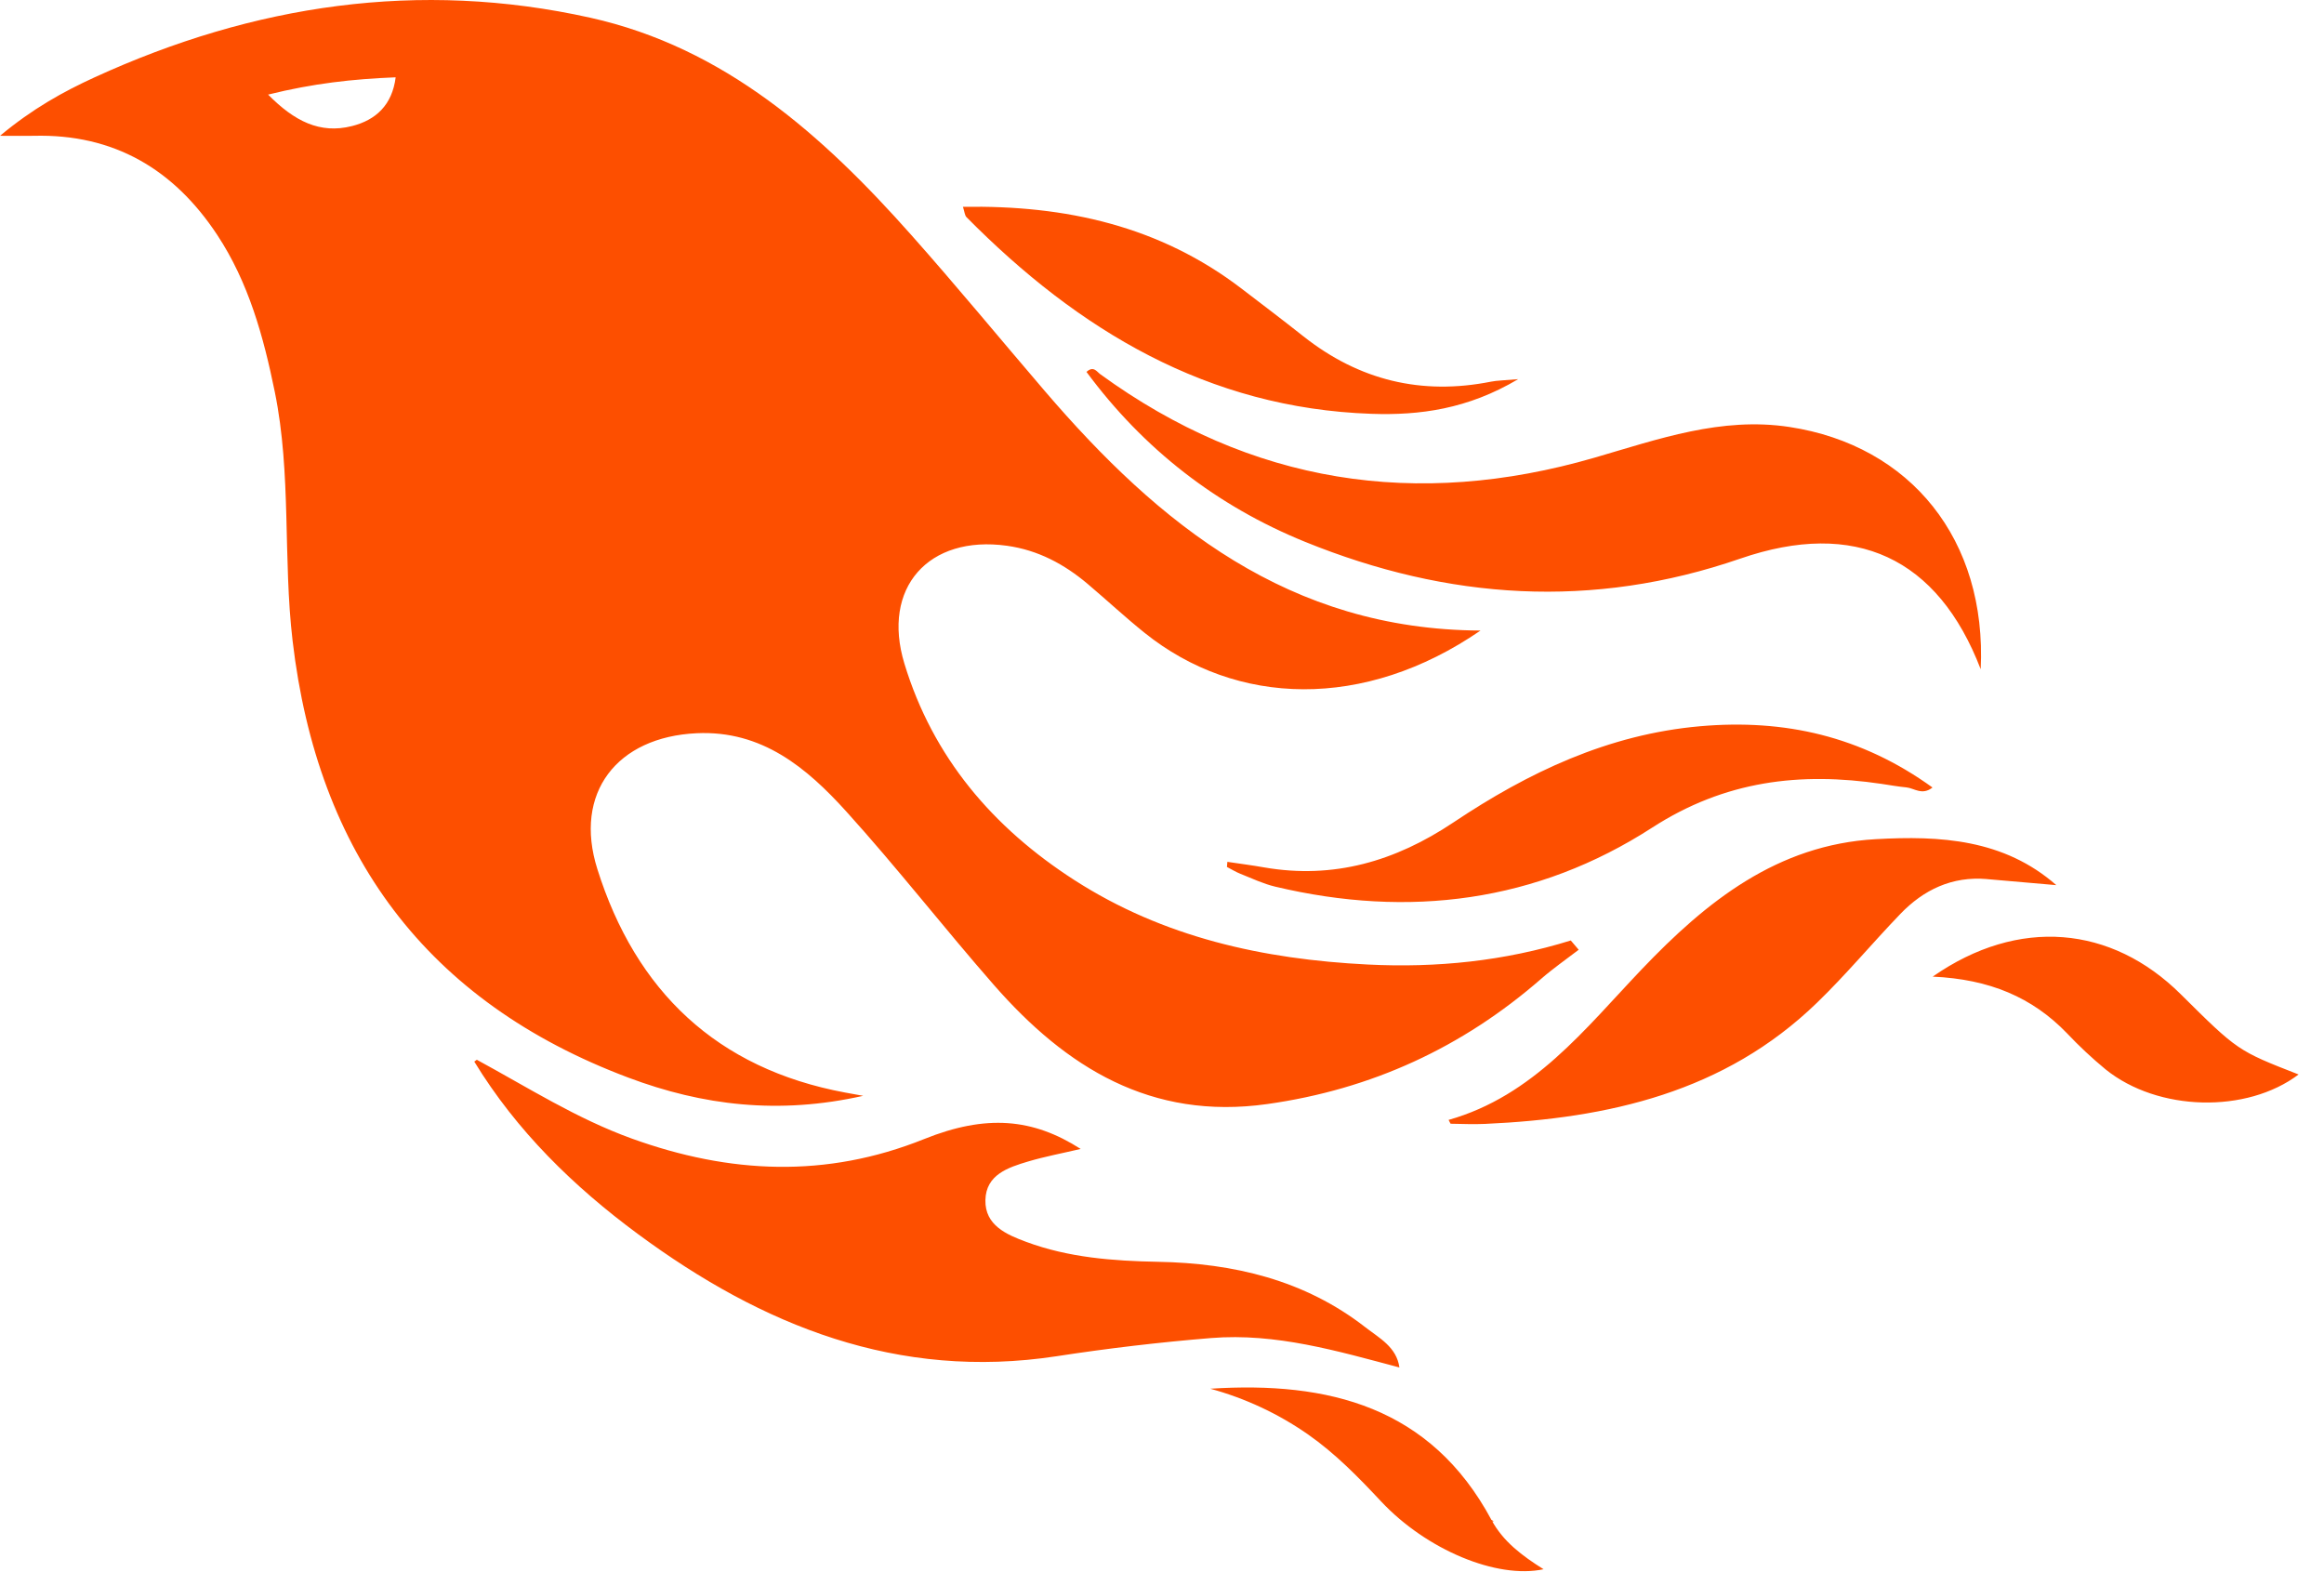
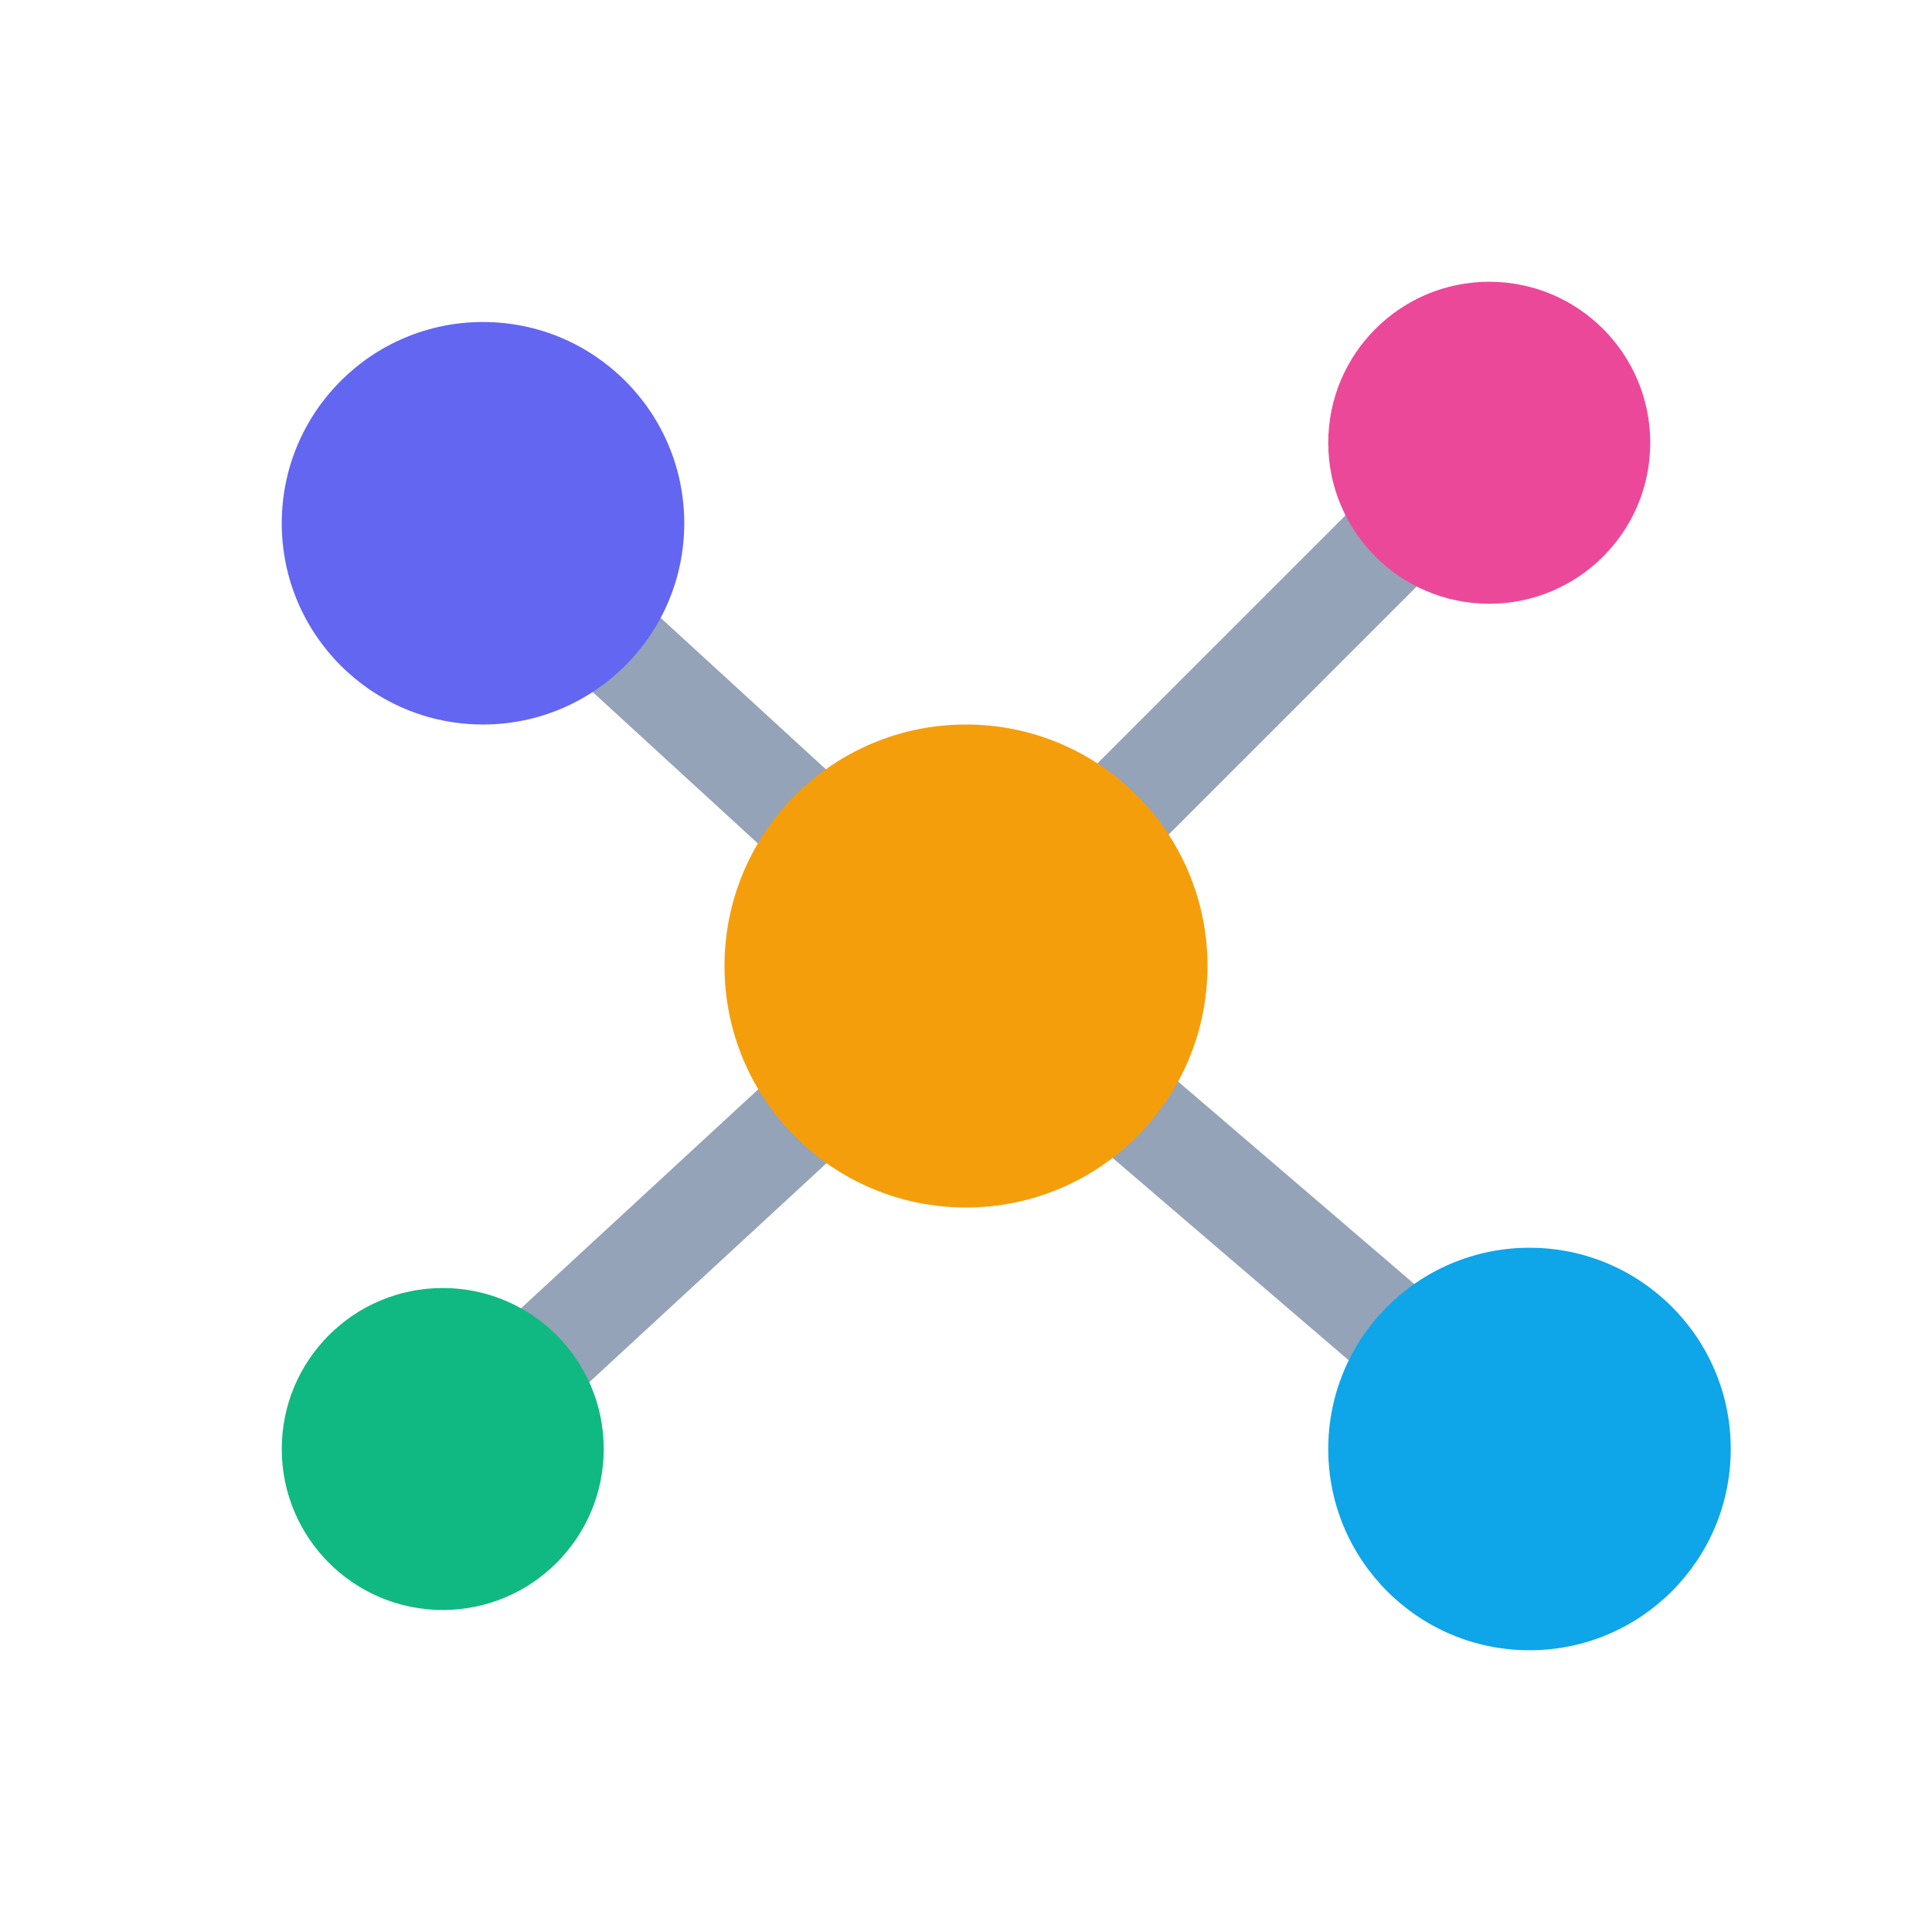
- <svg xmlns="http://www.w3.org/2000/svg" viewBox="0 0 71 48" fill="currentColor" aria-hidden="true">
-   <path d="m26.371 33.477-.552-.1c-3.92-.729-6.397-3.1-7.57-6.829-.733-2.324.597-4.035 3.035-4.148 1.995-.092 3.362 1.055 4.57 2.39 1.557 1.72 2.984 3.558 4.514 5.305 2.202 2.515 4.797 4.134 8.347 3.634 3.183-.448 5.958-1.725 8.371-3.828.363-.316.761-.592 1.144-.886l-.241-.284c-2.027.63-4.093.841-6.205.735-3.195-.16-6.24-.828-8.964-2.582-2.486-1.601-4.319-3.746-5.19-6.611-.704-2.315.736-3.934 3.135-3.6.948.133 1.746.56 2.463 1.165.583.493 1.143 1.015 1.738 1.493 2.8 2.25 6.712 2.375 10.265-.068-5.842-.026-9.817-3.24-13.308-7.313-1.366-1.594-2.7-3.216-4.095-4.785-2.698-3.036-5.692-5.71-9.79-6.623C12.8-.623 7.745.14 2.893 2.361 1.926 2.804.997 3.319 0 4.149c.494 0 .763.006 1.032 0 2.446-.064 4.28 1.023 5.602 3.024.962 1.457 1.415 3.104 1.761 4.798.513 2.515.247 5.078.544 7.605.761 6.494 4.08 11.026 10.26 13.346 2.267.852 4.591 1.135 7.172.555ZM10.751 3.852c-.976.246-1.756-.148-2.56-.962 1.377-.343 2.592-.476 3.897-.528-.107.848-.607 1.306-1.336 1.49Zm32.002 37.924c-.085-.626-.62-.901-1.04-1.228-1.857-1.446-4.03-1.958-6.333-2-1.375-.026-2.735-.128-4.031-.61-.595-.22-1.26-.505-1.244-1.272.015-.78.693-1 1.31-1.184.505-.15 1.026-.247 1.6-.382-1.46-.936-2.886-1.065-4.787-.3-2.993 1.202-5.943 1.06-8.926-.017-1.684-.608-3.179-1.563-4.735-2.408l-.077.057c1.29 2.115 3.034 3.817 5.004 5.271 3.793 2.8 7.936 4.471 12.784 3.73A66.714 66.714 0 0 1 37 40.877c1.98-.16 3.866.398 5.753.899Zm-9.14-30.345c-.105-.076-.206-.266-.42-.069 1.745 2.36 3.985 4.098 6.683 5.193 4.354 1.767 8.773 2.07 13.293.51 3.51-1.21 6.033-.028 7.343 3.38.19-3.955-2.137-6.837-5.843-7.401-2.084-.318-4.01.373-5.962.94-5.434 1.575-10.485.798-15.094-2.553Zm27.085 15.425c.708.059 1.416.123 2.124.185-1.6-1.405-3.55-1.517-5.523-1.404-3.003.17-5.167 1.903-7.14 3.972-1.739 1.824-3.31 3.87-5.903 4.604.043.078.054.117.066.117.35.005.699.021 1.047.005 3.768-.17 7.317-.965 10.14-3.7.89-.86 1.685-1.817 2.544-2.71.716-.746 1.584-1.159 2.645-1.07Zm-8.753-4.67c-2.812.246-5.254 1.409-7.548 2.943-1.766 1.18-3.654 1.738-5.776 1.37-.374-.066-.75-.114-1.124-.17l-.013.156c.135.07.265.151.405.207.354.14.702.308 1.07.395 4.083.971 7.992.474 11.516-1.803 2.221-1.435 4.521-1.707 7.013-1.336.252.038.503.083.756.107.234.022.479.255.795.003-2.179-1.574-4.526-2.096-7.094-1.872Zm-10.049-9.544c1.475.051 2.943-.142 4.486-1.059-.452.04-.643.04-.827.076-2.126.424-4.033-.04-5.733-1.383-.623-.493-1.257-.974-1.889-1.457-2.503-1.914-5.374-2.555-8.514-2.5.05.154.054.26.108.315 3.417 3.455 7.371 5.836 12.369 6.008Zm24.727 17.731c-2.114-2.097-4.952-2.367-7.578-.537 1.738.078 3.043.632 4.101 1.728a13 13 0 0 0 1.182 1.106c1.6 1.29 4.311 1.352 5.896.155-1.861-.726-1.861-.726-3.601-2.452Zm-21.058 16.06c-1.858-3.46-4.981-4.24-8.59-4.008a9.667 9.667 0 0 1 2.977 1.39c.84.586 1.547 1.311 2.243 2.055 1.38 1.473 3.534 2.376 4.962 2.07-.656-.412-1.238-.848-1.592-1.507Zl-.006.006-.036-.004.021.018.012.053Za.127.127 0 0 0 .015.043c.005.008.038 0 .058-.002Zl-.008.01.005.026.024.014Z" fill="#FD4F00" />
+ <svg xmlns="http://www.w3.org/2000/svg" viewBox="0 0 48 48" fill="none" aria-hidden="true">
+   <g stroke="#94a3b8" stroke-width="2.5" stroke-linecap="round">
+     <line x1="12" y1="13" x2="24" y2="24" />
+     <line x1="24" y1="24" x2="37" y2="11" />
+     <line x1="24" y1="24" x2="11" y2="36" />
+     <line x1="24" y1="24" x2="38" y2="36" />
+   </g>
+   <circle cx="12" cy="13" r="5" fill="#6366f1" />
+   <circle cx="37" cy="11" r="4" fill="#ec4899" />
+   <circle cx="24" cy="24" r="6" fill="#f59e0b" />
+   <circle cx="11" cy="36" r="4" fill="#10b981" />
+   <circle cx="38" cy="36" r="5" fill="#0ea5e9" />
</svg>
